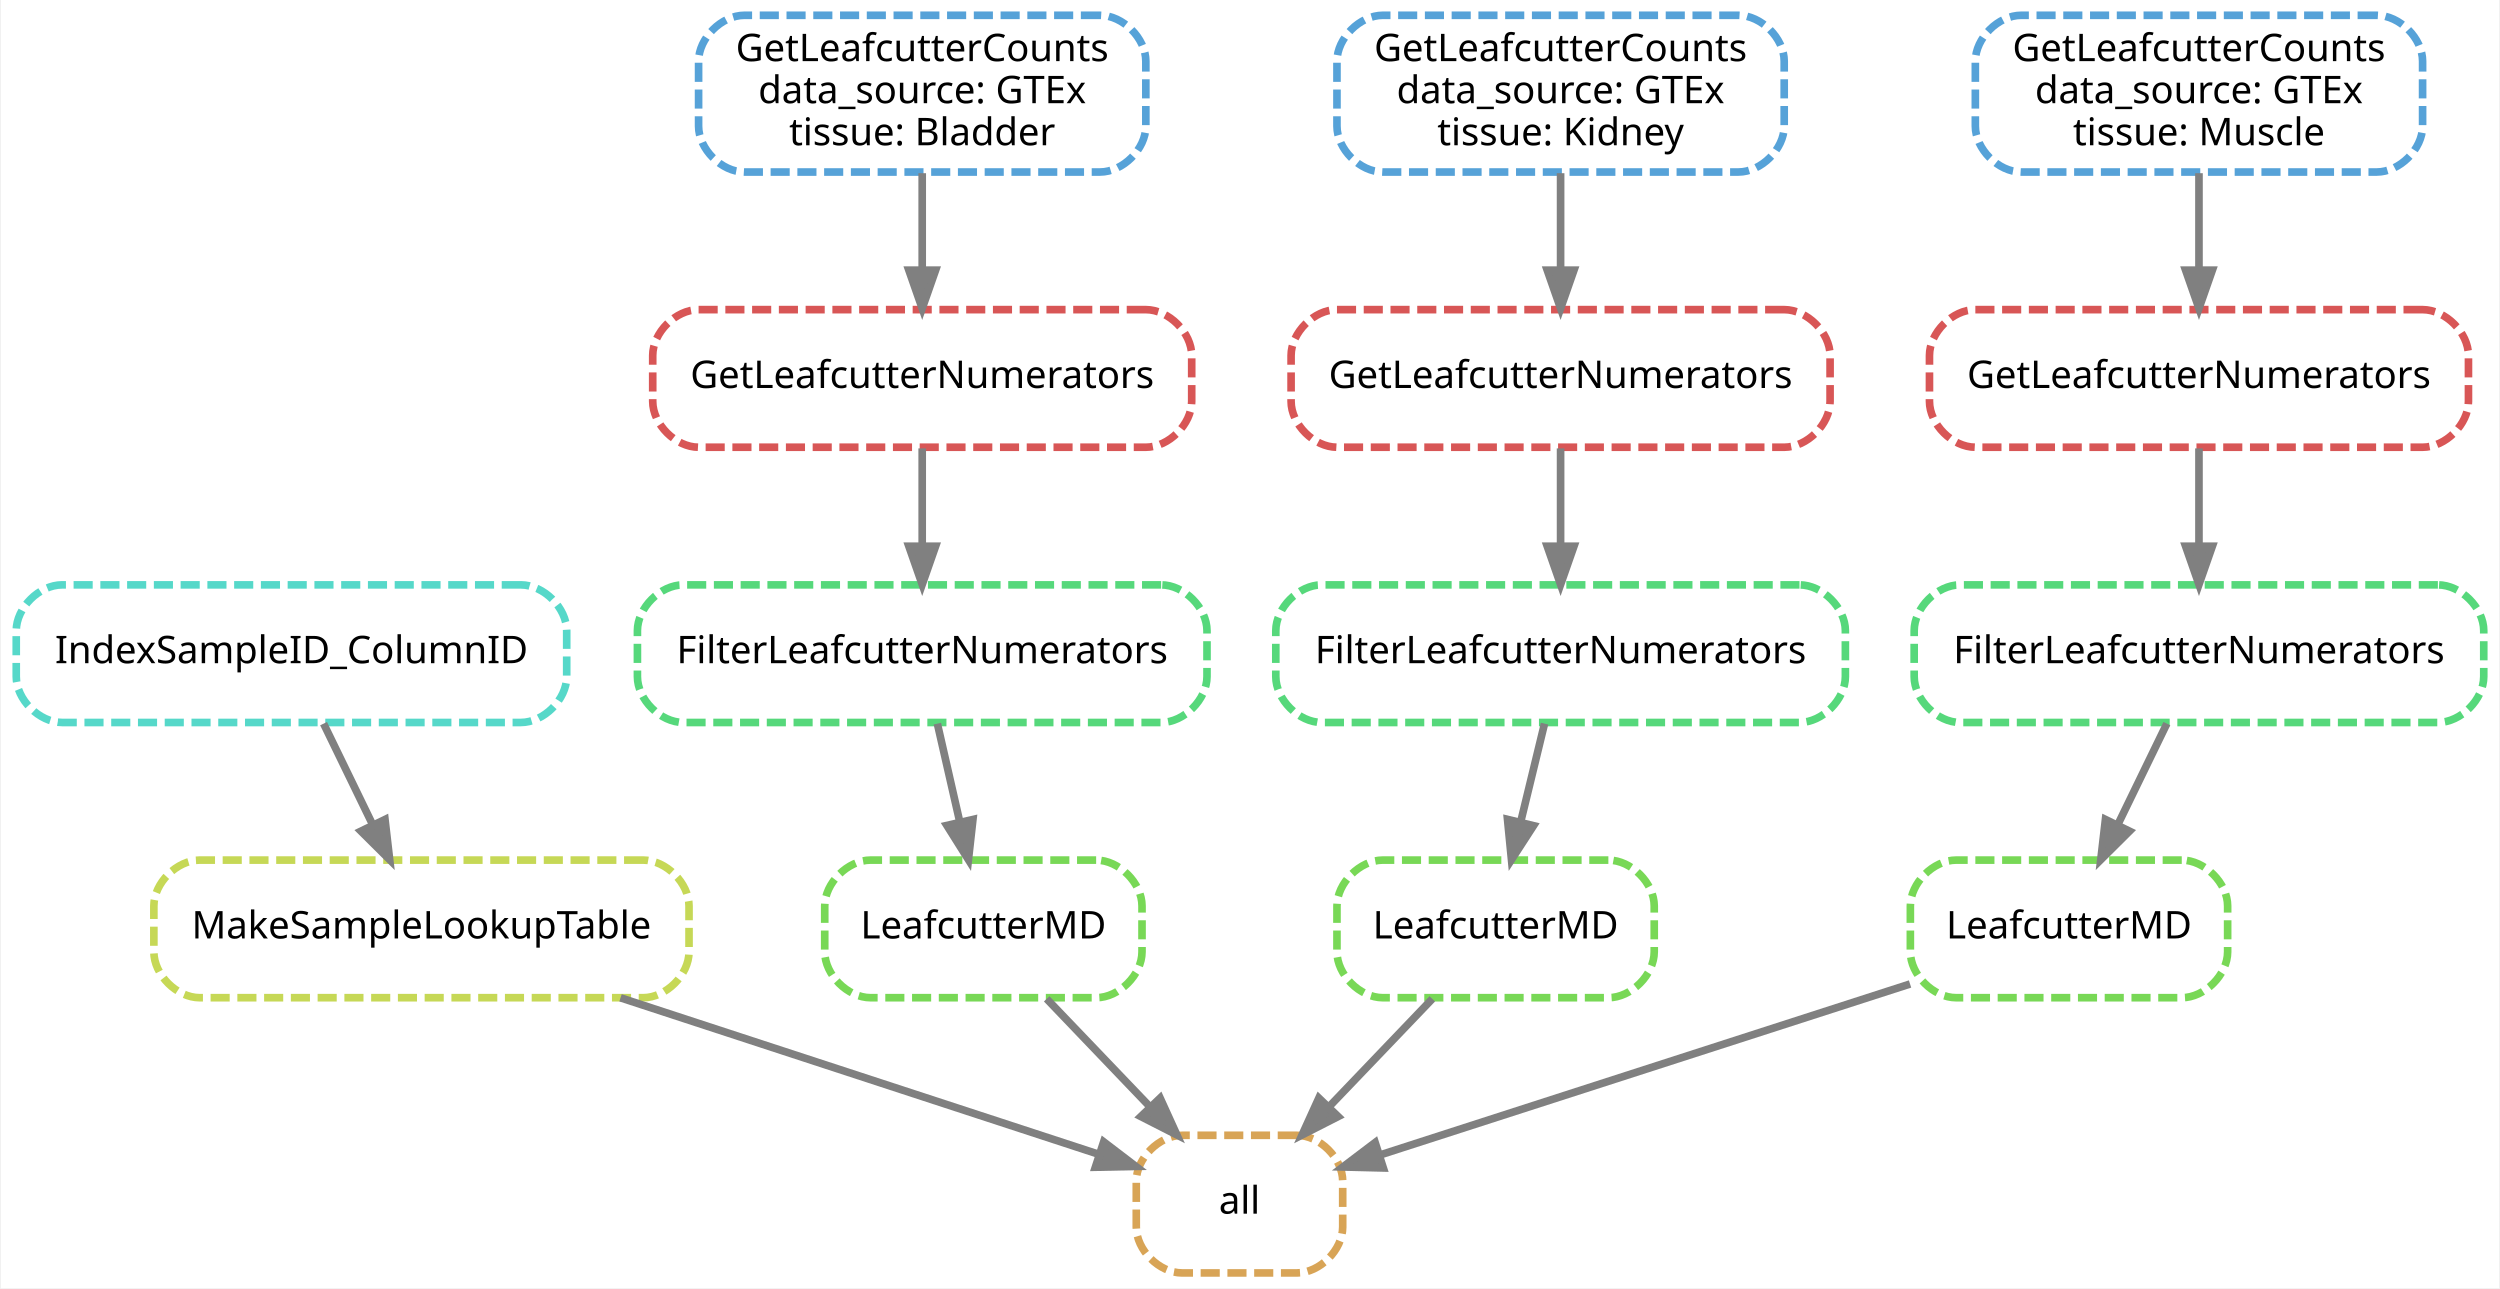
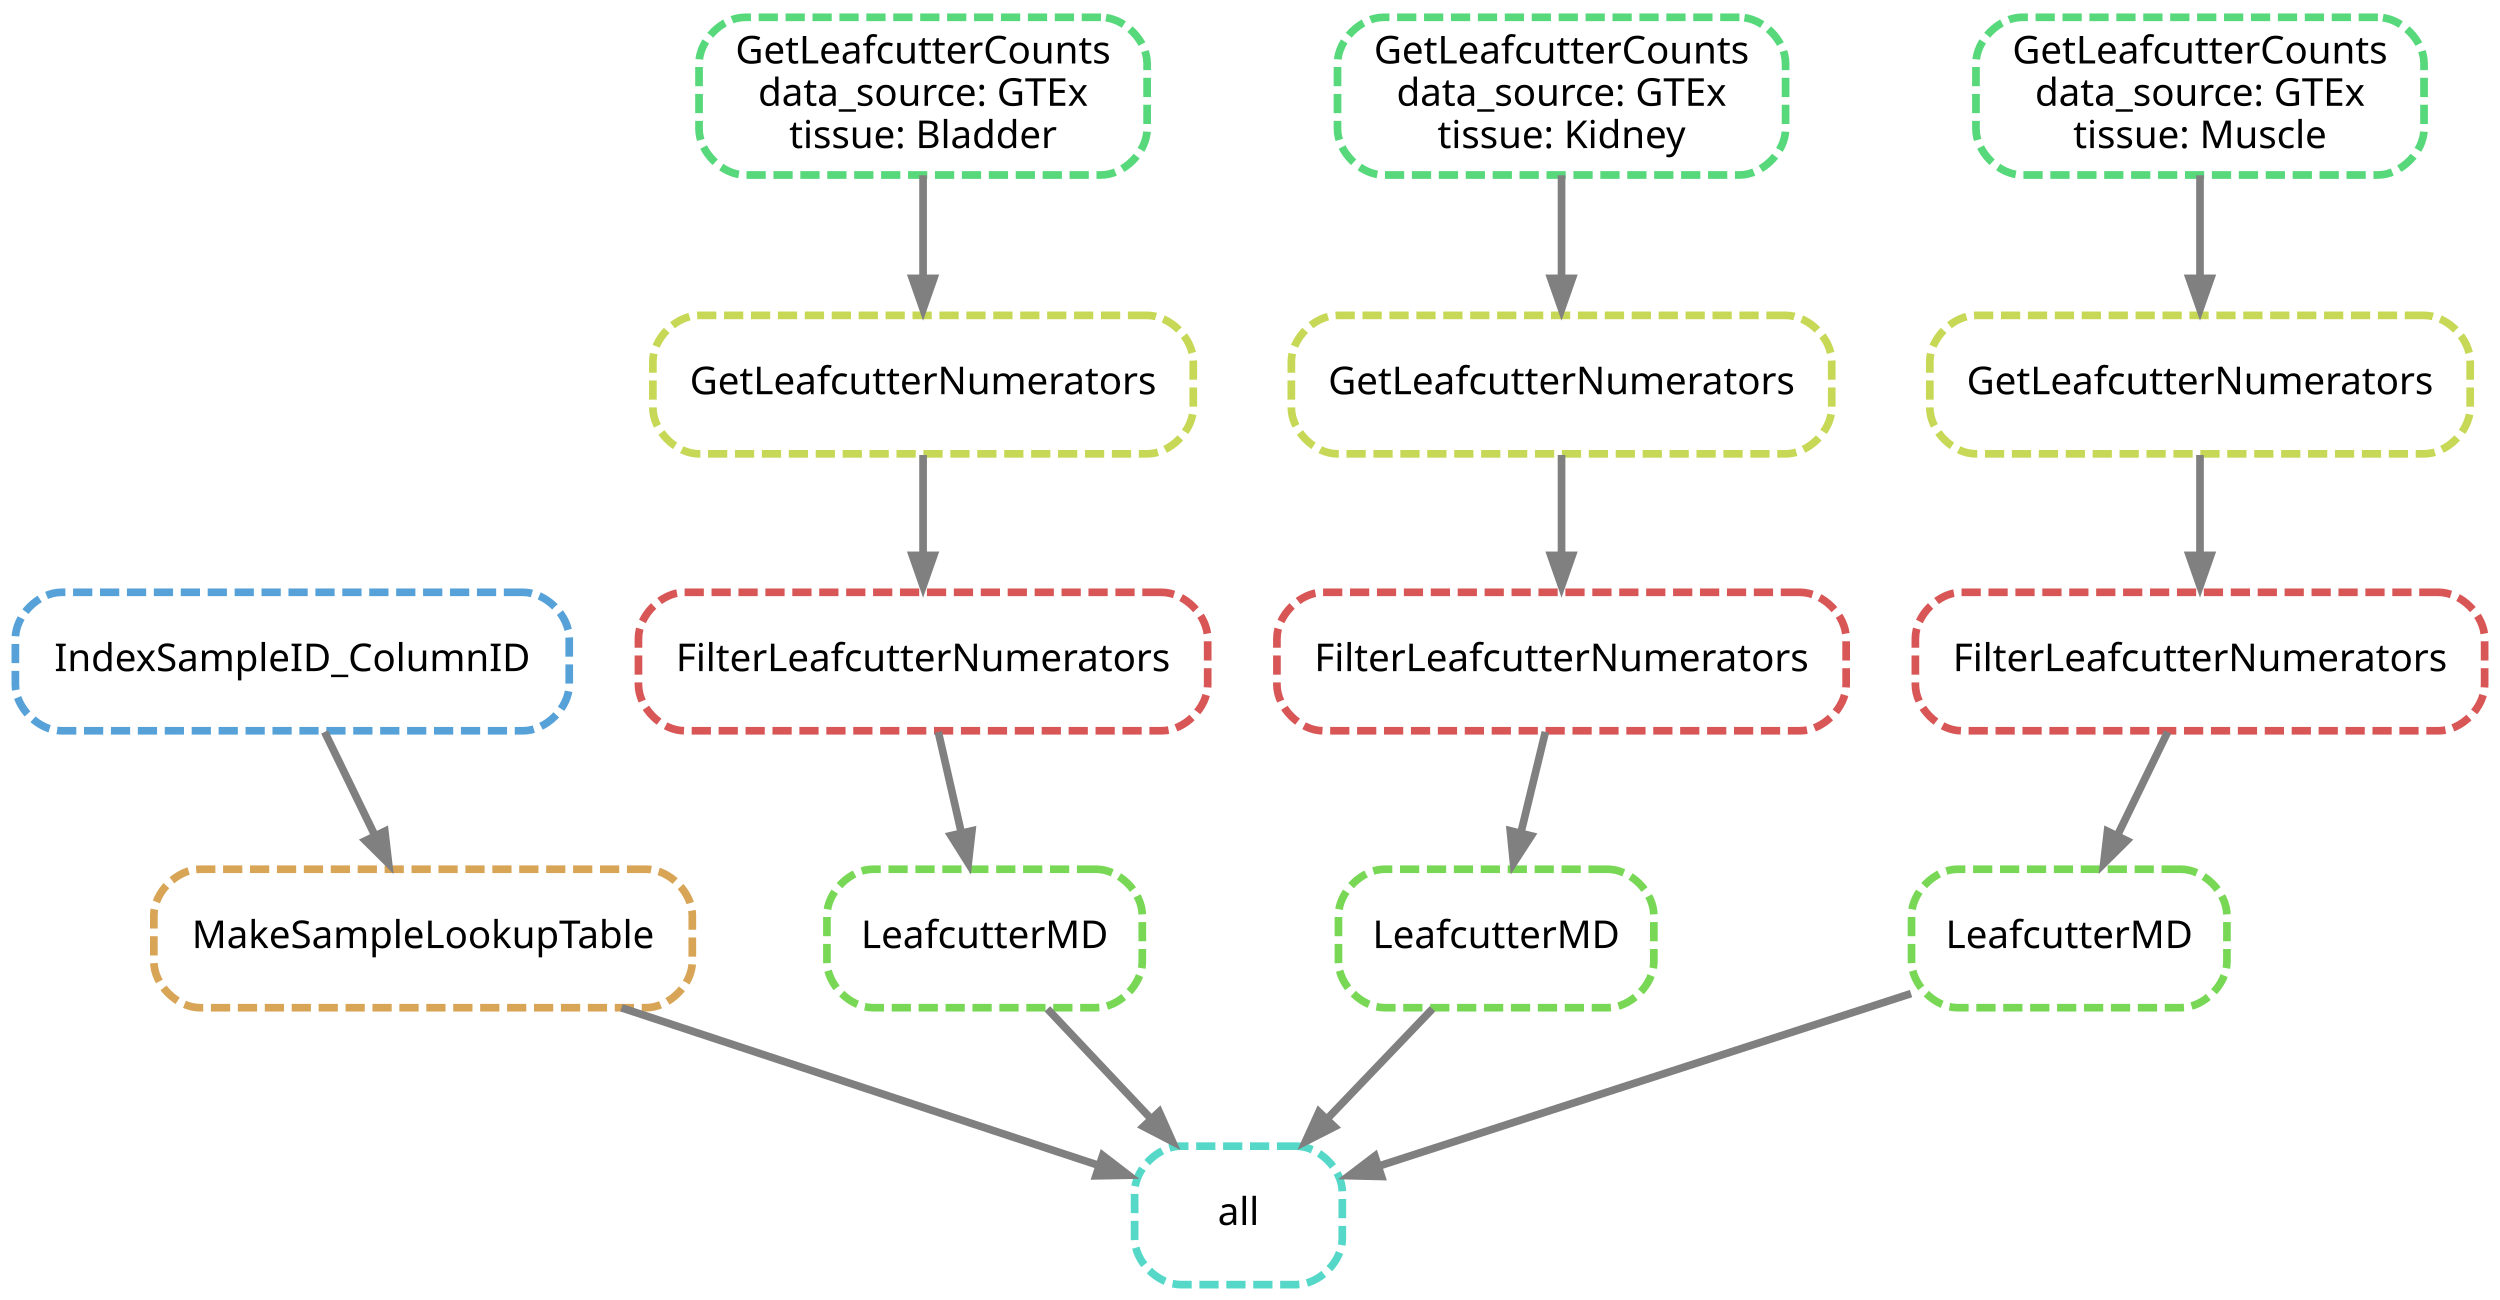
- <svg xmlns="http://www.w3.org/2000/svg" width="654pt" height="337pt" viewBox="0.00 0.00 653.50 337.00">
-   <g id="graph0" class="graph" transform="scale(1 1) rotate(0) translate(4 333)">
-     <polygon fill="white" stroke="transparent" points="-4,4 -4,-333 649.5,-333 649.5,4 -4,4" />
+ <svg xmlns="http://www.w3.org/2000/svg" width="650pt" height="338pt" viewBox="0.00 0.00 650.00 338.00">
+   <g id="graph0" class="graph" transform="scale(1 1) rotate(0) translate(4 334)">
+     <polygon fill="white" stroke="white" points="-4,5 -4,-334 647,-334 647,5 -4,5" />
    <g id="node1" class="node">
-       <path fill="none" stroke="#d8a456" stroke-width="2" stroke-dasharray="5,2" d="M335,-36C335,-36 305,-36 305,-36 299,-36 293,-30 293,-24 293,-24 293,-12 293,-12 293,-6 299,0 305,0 305,0 335,0 335,0 341,0 347,-6 347,-12 347,-12 347,-24 347,-24 347,-30 341,-36 335,-36" />
-       <text text-anchor="middle" x="320" y="-15.5" font-family="sans" font-size="10.00">all</text>
+       <path fill="none" stroke="#56d8c9" stroke-width="2" stroke-dasharray="5,2" d="M333,-36C333,-36 303,-36 303,-36 297,-36 291,-30 291,-24 291,-24 291,-12 291,-12 291,-6 297,-0 303,-0 303,-0 333,-0 333,-0 339,-0 345,-6 345,-12 345,-12 345,-24 345,-24 345,-30 339,-36 333,-36" />
+       <text text-anchor="middle" x="318" y="-15.5" font-family="sans" font-size="10.00">all</text>
    </g>
    <g id="node2" class="node">
-       <path fill="none" stroke="#c6d856" stroke-width="2" stroke-dasharray="5,2" d="M164,-108C164,-108 48,-108 48,-108 42,-108 36,-102 36,-96 36,-96 36,-84 36,-84 36,-78 42,-72 48,-72 48,-72 164,-72 164,-72 170,-72 176,-78 176,-84 176,-84 176,-96 176,-96 176,-102 170,-108 164,-108" />
+       <path fill="none" stroke="#d8a456" stroke-width="2" stroke-dasharray="5,2" d="M164,-108C164,-108 48,-108 48,-108 42,-108 36,-102 36,-96 36,-96 36,-84 36,-84 36,-78 42,-72 48,-72 48,-72 164,-72 164,-72 170,-72 176,-78 176,-84 176,-84 176,-96 176,-96 176,-102 170,-108 164,-108" />
      <text text-anchor="middle" x="106" y="-87.5" font-family="sans" font-size="10.00">MakeSampleLookupTable</text>
    </g>
    <g id="edge1" class="edge">
-       <path fill="none" stroke="grey" stroke-width="2" d="M158.08,-71.97C196.81,-59.29 248.72,-42.31 283.21,-31.03" />
-       <polygon fill="grey" stroke="grey" stroke-width="2" points="284.47,-34.3 292.89,-27.87 282.29,-27.65 284.47,-34.3" />
+       <path fill="none" stroke="grey" stroke-width="2" d="M157.59,-71.966C195.852,-59.332 247.091,-42.413 281.258,-31.132" />
+       <polygon fill="grey" stroke="grey" points="282.449,-34.424 290.847,-27.965 280.254,-27.777 282.449,-34.424" />
    </g>
    <g id="node3" class="node">
-       <path fill="none" stroke="#56d8c9" stroke-width="2" stroke-dasharray="5,2" d="M132,-180C132,-180 12,-180 12,-180 6,-180 0,-174 0,-168 0,-168 0,-156 0,-156 0,-150 6,-144 12,-144 12,-144 132,-144 132,-144 138,-144 144,-150 144,-156 144,-156 144,-168 144,-168 144,-174 138,-180 132,-180" />
+       <path fill="none" stroke="#56a2d8" stroke-width="2" stroke-dasharray="5,2" d="M132,-180C132,-180 12,-180 12,-180 6,-180 0,-174 0,-168 0,-168 0,-156 0,-156 0,-150 6,-144 12,-144 12,-144 132,-144 132,-144 138,-144 144,-150 144,-156 144,-156 144,-168 144,-168 144,-174 138,-180 132,-180" />
      <text text-anchor="middle" x="72" y="-159.5" font-family="sans" font-size="10.00">IndexSampleID_ColumnID</text>
    </g>
    <g id="edge5" class="edge">
-       <path fill="none" stroke="grey" stroke-width="2" d="M80.4,-143.7C84.27,-135.73 88.95,-126.1 93.24,-117.26" />
-       <polygon fill="grey" stroke="grey" stroke-width="2" points="96.47,-118.63 97.69,-108.1 90.17,-115.57 96.47,-118.63" />
+       <path fill="none" stroke="grey" stroke-width="2" d="M80.404,-143.697C84.275,-135.728 88.952,-126.1 93.243,-117.264" />
+       <polygon fill="grey" stroke="grey" points="96.471,-118.629 97.692,-108.104 90.175,-115.57 96.471,-118.629" />
    </g>
    <g id="node4" class="node">
-       <path fill="none" stroke="#78d856" stroke-width="2" stroke-dasharray="5,2" d="M282.5,-108C282.5,-108 223.5,-108 223.5,-108 217.5,-108 211.5,-102 211.5,-96 211.5,-96 211.5,-84 211.5,-84 211.5,-78 217.5,-72 223.5,-72 223.5,-72 282.5,-72 282.5,-72 288.5,-72 294.5,-78 294.5,-84 294.5,-84 294.5,-96 294.5,-96 294.5,-102 288.5,-108 282.5,-108" />
-       <text text-anchor="middle" x="253" y="-87.5" font-family="sans" font-size="10.00">LeafcutterMD</text>
+       <path fill="none" stroke="#78d856" stroke-width="2" stroke-dasharray="5,2" d="M281,-108C281,-108 223,-108 223,-108 217,-108 211,-102 211,-96 211,-96 211,-84 211,-84 211,-78 217,-72 223,-72 223,-72 281,-72 281,-72 287,-72 293,-78 293,-84 293,-84 293,-96 293,-96 293,-102 287,-108 281,-108" />
+       <text text-anchor="middle" x="252" y="-87.5" font-family="sans" font-size="10.00">LeafcutterMD</text>
    </g>
    <g id="edge2" class="edge">
-       <path fill="none" stroke="grey" stroke-width="2" d="M269.56,-71.7C277.68,-63.22 287.59,-52.86 296.47,-43.58" />
-       <polygon fill="grey" stroke="grey" stroke-width="2" points="299.24,-45.75 303.63,-36.1 294.19,-40.91 299.24,-45.75" />
+       <path fill="none" stroke="grey" stroke-width="2" d="M268.315,-71.697C276.307,-63.22 286.072,-52.864 294.822,-43.583" />
+       <polygon fill="grey" stroke="grey" points="297.559,-45.781 301.873,-36.104 292.466,-40.979 297.559,-45.781" />
    </g>
    <g id="node5" class="node">
-       <path fill="none" stroke="#56d87b" stroke-width="2" stroke-dasharray="5,2" d="M299.5,-180C299.5,-180 174.5,-180 174.5,-180 168.5,-180 162.5,-174 162.5,-168 162.5,-168 162.5,-156 162.5,-156 162.5,-150 168.5,-144 174.5,-144 174.5,-144 299.5,-144 299.5,-144 305.5,-144 311.5,-150 311.5,-156 311.5,-156 311.5,-168 311.5,-168 311.5,-174 305.5,-180 299.5,-180" />
-       <text text-anchor="middle" x="237" y="-159.5" font-family="sans" font-size="10.00">FilterLeafcutterNumerators</text>
+       <path fill="none" stroke="#d85656" stroke-width="2" stroke-dasharray="5,2" d="M298,-180C298,-180 174,-180 174,-180 168,-180 162,-174 162,-168 162,-168 162,-156 162,-156 162,-150 168,-144 174,-144 174,-144 298,-144 298,-144 304,-144 310,-150 310,-156 310,-156 310,-168 310,-168 310,-174 304,-180 298,-180" />
+       <text text-anchor="middle" x="236" y="-159.5" font-family="sans" font-size="10.00">FilterLeafcutterNumerators</text>
    </g>
    <g id="edge6" class="edge">
-       <path fill="none" stroke="grey" stroke-width="2" d="M240.96,-143.7C242.72,-135.98 244.84,-126.71 246.8,-118.11" />
-       <polygon fill="grey" stroke="grey" stroke-width="2" points="250.27,-118.63 249.09,-108.1 243.45,-117.07 250.27,-118.63" />
+       <path fill="none" stroke="grey" stroke-width="2" d="M239.955,-143.697C241.718,-135.983 243.837,-126.712 245.803,-118.112" />
+       <polygon fill="grey" stroke="grey" points="249.274,-118.633 248.09,-108.104 242.45,-117.073 249.274,-118.633" />
    </g>
    <g id="node6" class="node">
-       <path fill="none" stroke="#d85656" stroke-width="2" stroke-dasharray="5,2" d="M295.5,-252C295.5,-252 178.5,-252 178.5,-252 172.5,-252 166.5,-246 166.5,-240 166.5,-240 166.5,-228 166.5,-228 166.5,-222 172.5,-216 178.5,-216 178.5,-216 295.5,-216 295.5,-216 301.5,-216 307.5,-222 307.5,-228 307.5,-228 307.5,-240 307.5,-240 307.5,-246 301.5,-252 295.5,-252" />
-       <text text-anchor="middle" x="237" y="-231.5" font-family="sans" font-size="10.00">GetLeafcutterNumerators</text>
+       <path fill="none" stroke="#c6d856" stroke-width="2" stroke-dasharray="5,2" d="M294.25,-252C294.25,-252 177.75,-252 177.75,-252 171.75,-252 165.75,-246 165.75,-240 165.75,-240 165.75,-228 165.75,-228 165.75,-222 171.75,-216 177.75,-216 177.75,-216 294.25,-216 294.25,-216 300.25,-216 306.25,-222 306.25,-228 306.25,-228 306.25,-240 306.25,-240 306.25,-246 300.25,-252 294.25,-252" />
+       <text text-anchor="middle" x="236" y="-231.5" font-family="sans" font-size="10.00">GetLeafcutterNumerators</text>
    </g>
    <g id="edge7" class="edge">
-       <path fill="none" stroke="grey" stroke-width="2" d="M237,-215.7C237,-207.98 237,-198.71 237,-190.11" />
-       <polygon fill="grey" stroke="grey" stroke-width="2" points="240.5,-190.1 237,-180.1 233.5,-190.1 240.5,-190.1" />
+       <path fill="none" stroke="grey" stroke-width="2" d="M236,-215.697C236,-207.983 236,-198.712 236,-190.112" />
+       <polygon fill="grey" stroke="grey" points="239.5,-190.104 236,-180.104 232.5,-190.104 239.5,-190.104" />
    </g>
    <g id="node7" class="node">
-       <path fill="none" stroke="#56a2d8" stroke-width="2" stroke-dasharray="5,2" d="M283.5,-329C283.5,-329 190.5,-329 190.5,-329 184.5,-329 178.5,-323 178.5,-317 178.5,-317 178.5,-300 178.5,-300 178.5,-294 184.5,-288 190.5,-288 190.5,-288 283.5,-288 283.5,-288 289.5,-288 295.5,-294 295.5,-300 295.5,-300 295.5,-317 295.5,-317 295.5,-323 289.5,-329 283.5,-329" />
-       <text text-anchor="middle" x="237" y="-317" font-family="sans" font-size="10.00">GetLeafcutterCounts</text>
-       <text text-anchor="middle" x="237" y="-306" font-family="sans" font-size="10.00">data_source: GTEx</text>
-       <text text-anchor="middle" x="237" y="-295" font-family="sans" font-size="10.00">tissue: Bladder</text>
+       <path fill="none" stroke="#56d87b" stroke-width="2" stroke-dasharray="5,2" d="M282.25,-329.5C282.25,-329.5 189.75,-329.5 189.75,-329.5 183.75,-329.5 177.75,-323.5 177.75,-317.5 177.75,-317.5 177.75,-300.5 177.75,-300.5 177.75,-294.5 183.75,-288.5 189.75,-288.5 189.75,-288.5 282.25,-288.5 282.25,-288.5 288.25,-288.5 294.25,-294.5 294.25,-300.5 294.25,-300.5 294.25,-317.5 294.25,-317.5 294.25,-323.5 288.25,-329.5 282.25,-329.5" />
+       <text text-anchor="middle" x="236" y="-317.5" font-family="sans" font-size="10.00">GetLeafcutterCounts</text>
+       <text text-anchor="middle" x="236" y="-306.5" font-family="sans" font-size="10.00">data_source: GTEx</text>
+       <text text-anchor="middle" x="236" y="-295.5" font-family="sans" font-size="10.00">tissue: Bladder</text>
    </g>
    <g id="edge8" class="edge">
-       <path fill="none" stroke="grey" stroke-width="2" d="M237,-287.69C237,-279.91 237,-270.84 237,-262.45" />
-       <polygon fill="grey" stroke="grey" stroke-width="2" points="240.5,-262.32 237,-252.32 233.5,-262.32 240.5,-262.32" />
+       <path fill="none" stroke="grey" stroke-width="2" d="M236,-288.437C236,-280.391 236,-270.933 236,-262.228" />
+       <polygon fill="grey" stroke="grey" points="239.5,-262.13 236,-252.13 232.5,-262.13 239.5,-262.13" />
    </g>
    <g id="node8" class="node">
-       <path fill="none" stroke="#78d856" stroke-width="2" stroke-dasharray="5,2" d="M416.5,-108C416.5,-108 357.5,-108 357.5,-108 351.5,-108 345.5,-102 345.5,-96 345.5,-96 345.5,-84 345.5,-84 345.5,-78 351.5,-72 357.5,-72 357.5,-72 416.5,-72 416.5,-72 422.5,-72 428.5,-78 428.5,-84 428.5,-84 428.5,-96 428.5,-96 428.5,-102 422.5,-108 416.5,-108" />
-       <text text-anchor="middle" x="387" y="-87.5" font-family="sans" font-size="10.00">LeafcutterMD</text>
+       <path fill="none" stroke="#78d856" stroke-width="2" stroke-dasharray="5,2" d="M414,-108C414,-108 356,-108 356,-108 350,-108 344,-102 344,-96 344,-96 344,-84 344,-84 344,-78 350,-72 356,-72 356,-72 414,-72 414,-72 420,-72 426,-78 426,-84 426,-84 426,-96 426,-96 426,-102 420,-108 414,-108" />
+       <text text-anchor="middle" x="385" y="-87.5" font-family="sans" font-size="10.00">LeafcutterMD</text>
    </g>
    <g id="edge3" class="edge">
-       <path fill="none" stroke="grey" stroke-width="2" d="M370.44,-71.7C362.32,-63.22 352.41,-52.86 343.53,-43.58" />
-       <polygon fill="grey" stroke="grey" stroke-width="2" points="345.81,-40.91 336.37,-36.1 340.76,-45.75 345.81,-40.91" />
+       <path fill="none" stroke="grey" stroke-width="2" d="M368.438,-71.697C360.325,-63.22 350.412,-52.864 341.529,-43.583" />
+       <polygon fill="grey" stroke="grey" points="343.814,-40.908 334.371,-36.104 338.757,-45.749 343.814,-40.908" />
    </g>
    <g id="node9" class="node">
-       <path fill="none" stroke="#56d87b" stroke-width="2" stroke-dasharray="5,2" d="M466.5,-180C466.5,-180 341.5,-180 341.5,-180 335.5,-180 329.5,-174 329.5,-168 329.5,-168 329.5,-156 329.5,-156 329.5,-150 335.5,-144 341.5,-144 341.5,-144 466.5,-144 466.5,-144 472.5,-144 478.5,-150 478.5,-156 478.5,-156 478.5,-168 478.5,-168 478.5,-174 472.5,-180 466.5,-180" />
-       <text text-anchor="middle" x="404" y="-159.5" font-family="sans" font-size="10.00">FilterLeafcutterNumerators</text>
+       <path fill="none" stroke="#d85656" stroke-width="2" stroke-dasharray="5,2" d="M464,-180C464,-180 340,-180 340,-180 334,-180 328,-174 328,-168 328,-168 328,-156 328,-156 328,-150 334,-144 340,-144 340,-144 464,-144 464,-144 470,-144 476,-150 476,-156 476,-156 476,-168 476,-168 476,-174 470,-180 464,-180" />
+       <text text-anchor="middle" x="402" y="-159.5" font-family="sans" font-size="10.00">FilterLeafcutterNumerators</text>
    </g>
    <g id="edge9" class="edge">
-       <path fill="none" stroke="grey" stroke-width="2" d="M399.8,-143.7C397.9,-135.9 395.62,-126.51 393.52,-117.83" />
-       <polygon fill="grey" stroke="grey" stroke-width="2" points="396.92,-117 391.15,-108.1 390.11,-118.65 396.92,-117" />
+       <path fill="none" stroke="grey" stroke-width="2" d="M397.798,-143.697C395.904,-135.898 393.623,-126.509 391.516,-117.829" />
+       <polygon fill="grey" stroke="grey" points="394.915,-116.996 389.154,-108.104 388.113,-118.648 394.915,-116.996" />
    </g>
    <g id="node10" class="node">
-       <path fill="none" stroke="#d85656" stroke-width="2" stroke-dasharray="5,2" d="M462.5,-252C462.5,-252 345.5,-252 345.5,-252 339.5,-252 333.5,-246 333.5,-240 333.5,-240 333.5,-228 333.5,-228 333.5,-222 339.5,-216 345.5,-216 345.5,-216 462.5,-216 462.5,-216 468.5,-216 474.5,-222 474.5,-228 474.5,-228 474.5,-240 474.5,-240 474.5,-246 468.5,-252 462.5,-252" />
-       <text text-anchor="middle" x="404" y="-231.5" font-family="sans" font-size="10.00">GetLeafcutterNumerators</text>
+       <path fill="none" stroke="#c6d856" stroke-width="2" stroke-dasharray="5,2" d="M460.25,-252C460.25,-252 343.75,-252 343.75,-252 337.75,-252 331.75,-246 331.75,-240 331.75,-240 331.75,-228 331.75,-228 331.75,-222 337.75,-216 343.75,-216 343.75,-216 460.25,-216 460.25,-216 466.25,-216 472.25,-222 472.25,-228 472.25,-228 472.25,-240 472.25,-240 472.25,-246 466.25,-252 460.25,-252" />
+       <text text-anchor="middle" x="402" y="-231.5" font-family="sans" font-size="10.00">GetLeafcutterNumerators</text>
    </g>
    <g id="edge10" class="edge">
-       <path fill="none" stroke="grey" stroke-width="2" d="M404,-215.7C404,-207.98 404,-198.71 404,-190.11" />
-       <polygon fill="grey" stroke="grey" stroke-width="2" points="407.5,-190.1 404,-180.1 400.5,-190.1 407.5,-190.1" />
+       <path fill="none" stroke="grey" stroke-width="2" d="M402,-215.697C402,-207.983 402,-198.712 402,-190.112" />
+       <polygon fill="grey" stroke="grey" points="405.5,-190.104 402,-180.104 398.5,-190.104 405.5,-190.104" />
    </g>
    <g id="node11" class="node">
-       <path fill="none" stroke="#56a2d8" stroke-width="2" stroke-dasharray="5,2" d="M450.5,-329C450.5,-329 357.5,-329 357.5,-329 351.5,-329 345.5,-323 345.5,-317 345.5,-317 345.5,-300 345.5,-300 345.5,-294 351.5,-288 357.5,-288 357.5,-288 450.5,-288 450.5,-288 456.5,-288 462.5,-294 462.5,-300 462.5,-300 462.5,-317 462.5,-317 462.5,-323 456.5,-329 450.5,-329" />
-       <text text-anchor="middle" x="404" y="-317" font-family="sans" font-size="10.00">GetLeafcutterCounts</text>
-       <text text-anchor="middle" x="404" y="-306" font-family="sans" font-size="10.00">data_source: GTEx</text>
-       <text text-anchor="middle" x="404" y="-295" font-family="sans" font-size="10.00">tissue: Kidney</text>
+       <path fill="none" stroke="#56d87b" stroke-width="2" stroke-dasharray="5,2" d="M448.25,-329.5C448.25,-329.5 355.75,-329.5 355.75,-329.5 349.75,-329.5 343.75,-323.5 343.75,-317.5 343.75,-317.5 343.75,-300.5 343.75,-300.5 343.75,-294.5 349.75,-288.5 355.75,-288.5 355.75,-288.5 448.25,-288.5 448.25,-288.5 454.25,-288.5 460.25,-294.5 460.25,-300.5 460.25,-300.5 460.25,-317.5 460.25,-317.5 460.25,-323.5 454.25,-329.5 448.25,-329.5" />
+       <text text-anchor="middle" x="402" y="-317.5" font-family="sans" font-size="10.00">GetLeafcutterCounts</text>
+       <text text-anchor="middle" x="402" y="-306.5" font-family="sans" font-size="10.00">data_source: GTEx</text>
+       <text text-anchor="middle" x="402" y="-295.5" font-family="sans" font-size="10.00">tissue: Kidney</text>
    </g>
    <g id="edge11" class="edge">
-       <path fill="none" stroke="grey" stroke-width="2" d="M404,-287.69C404,-279.91 404,-270.84 404,-262.45" />
-       <polygon fill="grey" stroke="grey" stroke-width="2" points="407.5,-262.32 404,-252.32 400.5,-262.32 407.5,-262.32" />
+       <path fill="none" stroke="grey" stroke-width="2" d="M402,-288.437C402,-280.391 402,-270.933 402,-262.228" />
+       <polygon fill="grey" stroke="grey" points="405.5,-262.13 402,-252.13 398.5,-262.13 405.5,-262.13" />
    </g>
    <g id="node12" class="node">
-       <path fill="none" stroke="#78d856" stroke-width="2" stroke-dasharray="5,2" d="M566.5,-108C566.5,-108 507.5,-108 507.5,-108 501.5,-108 495.5,-102 495.5,-96 495.5,-96 495.5,-84 495.5,-84 495.5,-78 501.5,-72 507.5,-72 507.5,-72 566.5,-72 566.5,-72 572.5,-72 578.5,-78 578.5,-84 578.5,-84 578.5,-96 578.5,-96 578.5,-102 572.5,-108 566.5,-108" />
-       <text text-anchor="middle" x="537" y="-87.5" font-family="sans" font-size="10.00">LeafcutterMD</text>
+       <path fill="none" stroke="#78d856" stroke-width="2" stroke-dasharray="5,2" d="M563,-108C563,-108 505,-108 505,-108 499,-108 493,-102 493,-96 493,-96 493,-84 493,-84 493,-78 499,-72 505,-72 505,-72 563,-72 563,-72 569,-72 575,-78 575,-84 575,-84 575,-96 575,-96 575,-102 569,-108 563,-108" />
+       <text text-anchor="middle" x="534" y="-87.5" font-family="sans" font-size="10.00">LeafcutterMD</text>
    </g>
    <g id="edge4" class="edge">
-       <path fill="none" stroke="grey" stroke-width="2" d="M495.42,-75.59C455.31,-62.65 395.2,-43.26 356.79,-30.87" />
-       <polygon fill="grey" stroke="grey" stroke-width="2" points="357.63,-27.46 347.04,-27.72 355.49,-34.12 357.63,-27.46" />
+       <path fill="none" stroke="grey" stroke-width="2" d="M492.864,-75.669C453.087,-62.778 393.362,-43.423 355.033,-31.002" />
+       <polygon fill="grey" stroke="grey" points="355.892,-27.601 345.3,-27.847 353.734,-34.26 355.892,-27.601" />
    </g>
    <g id="node13" class="node">
-       <path fill="none" stroke="#56d87b" stroke-width="2" stroke-dasharray="5,2" d="M633.5,-180C633.5,-180 508.5,-180 508.5,-180 502.5,-180 496.5,-174 496.5,-168 496.5,-168 496.5,-156 496.5,-156 496.5,-150 502.5,-144 508.5,-144 508.5,-144 633.5,-144 633.5,-144 639.5,-144 645.5,-150 645.5,-156 645.5,-156 645.5,-168 645.5,-168 645.5,-174 639.5,-180 633.5,-180" />
-       <text text-anchor="middle" x="571" y="-159.5" font-family="sans" font-size="10.00">FilterLeafcutterNumerators</text>
+       <path fill="none" stroke="#d85656" stroke-width="2" stroke-dasharray="5,2" d="M630,-180C630,-180 506,-180 506,-180 500,-180 494,-174 494,-168 494,-168 494,-156 494,-156 494,-150 500,-144 506,-144 506,-144 630,-144 630,-144 636,-144 642,-150 642,-156 642,-156 642,-168 642,-168 642,-174 636,-180 630,-180" />
+       <text text-anchor="middle" x="568" y="-159.5" font-family="sans" font-size="10.00">FilterLeafcutterNumerators</text>
    </g>
    <g id="edge12" class="edge">
-       <path fill="none" stroke="grey" stroke-width="2" d="M562.6,-143.7C558.73,-135.73 554.05,-126.1 549.76,-117.26" />
-       <polygon fill="grey" stroke="grey" stroke-width="2" points="552.83,-115.57 545.31,-108.1 546.53,-118.63 552.83,-115.57" />
+       <path fill="none" stroke="grey" stroke-width="2" d="M559.596,-143.697C555.725,-135.728 551.048,-126.1 546.757,-117.264" />
+       <polygon fill="grey" stroke="grey" points="549.825,-115.57 542.308,-108.104 543.529,-118.629 549.825,-115.57" />
    </g>
    <g id="node14" class="node">
-       <path fill="none" stroke="#d85656" stroke-width="2" stroke-dasharray="5,2" d="M629.5,-252C629.5,-252 512.5,-252 512.5,-252 506.5,-252 500.5,-246 500.5,-240 500.5,-240 500.5,-228 500.5,-228 500.5,-222 506.5,-216 512.5,-216 512.5,-216 629.5,-216 629.5,-216 635.5,-216 641.5,-222 641.5,-228 641.5,-228 641.5,-240 641.5,-240 641.5,-246 635.5,-252 629.5,-252" />
-       <text text-anchor="middle" x="571" y="-231.5" font-family="sans" font-size="10.00">GetLeafcutterNumerators</text>
+       <path fill="none" stroke="#c6d856" stroke-width="2" stroke-dasharray="5,2" d="M626.25,-252C626.25,-252 509.75,-252 509.75,-252 503.75,-252 497.75,-246 497.75,-240 497.75,-240 497.75,-228 497.75,-228 497.75,-222 503.75,-216 509.75,-216 509.75,-216 626.25,-216 626.25,-216 632.25,-216 638.25,-222 638.25,-228 638.25,-228 638.25,-240 638.25,-240 638.25,-246 632.25,-252 626.25,-252" />
+       <text text-anchor="middle" x="568" y="-231.5" font-family="sans" font-size="10.00">GetLeafcutterNumerators</text>
    </g>
    <g id="edge13" class="edge">
-       <path fill="none" stroke="grey" stroke-width="2" d="M571,-215.7C571,-207.98 571,-198.71 571,-190.11" />
-       <polygon fill="grey" stroke="grey" stroke-width="2" points="574.5,-190.1 571,-180.1 567.5,-190.1 574.5,-190.1" />
+       <path fill="none" stroke="grey" stroke-width="2" d="M568,-215.697C568,-207.983 568,-198.712 568,-190.112" />
+       <polygon fill="grey" stroke="grey" points="571.5,-190.104 568,-180.104 564.5,-190.104 571.5,-190.104" />
    </g>
    <g id="node15" class="node">
-       <path fill="none" stroke="#56a2d8" stroke-width="2" stroke-dasharray="5,2" d="M617.5,-329C617.5,-329 524.5,-329 524.5,-329 518.5,-329 512.5,-323 512.5,-317 512.5,-317 512.5,-300 512.5,-300 512.5,-294 518.5,-288 524.5,-288 524.5,-288 617.5,-288 617.5,-288 623.5,-288 629.5,-294 629.5,-300 629.5,-300 629.5,-317 629.5,-317 629.5,-323 623.5,-329 617.5,-329" />
-       <text text-anchor="middle" x="571" y="-317" font-family="sans" font-size="10.00">GetLeafcutterCounts</text>
-       <text text-anchor="middle" x="571" y="-306" font-family="sans" font-size="10.00">data_source: GTEx</text>
-       <text text-anchor="middle" x="571" y="-295" font-family="sans" font-size="10.00">tissue: Muscle</text>
+       <path fill="none" stroke="#56d87b" stroke-width="2" stroke-dasharray="5,2" d="M614.25,-329.5C614.25,-329.5 521.75,-329.5 521.75,-329.5 515.75,-329.5 509.75,-323.5 509.75,-317.5 509.75,-317.5 509.75,-300.5 509.75,-300.5 509.75,-294.5 515.75,-288.5 521.75,-288.5 521.75,-288.5 614.25,-288.5 614.25,-288.5 620.25,-288.5 626.25,-294.5 626.25,-300.5 626.25,-300.5 626.25,-317.5 626.25,-317.5 626.25,-323.5 620.25,-329.5 614.25,-329.5" />
+       <text text-anchor="middle" x="568" y="-317.5" font-family="sans" font-size="10.00">GetLeafcutterCounts</text>
+       <text text-anchor="middle" x="568" y="-306.5" font-family="sans" font-size="10.00">data_source: GTEx</text>
+       <text text-anchor="middle" x="568" y="-295.5" font-family="sans" font-size="10.00">tissue: Muscle</text>
    </g>
    <g id="edge14" class="edge">
-       <path fill="none" stroke="grey" stroke-width="2" d="M571,-287.69C571,-279.91 571,-270.84 571,-262.45" />
-       <polygon fill="grey" stroke="grey" stroke-width="2" points="574.5,-262.32 571,-252.32 567.5,-262.32 574.5,-262.32" />
+       <path fill="none" stroke="grey" stroke-width="2" d="M568,-288.437C568,-280.391 568,-270.933 568,-262.228" />
+       <polygon fill="grey" stroke="grey" points="571.5,-262.13 568,-252.13 564.5,-262.13 571.5,-262.13" />
    </g>
  </g>
</svg>
